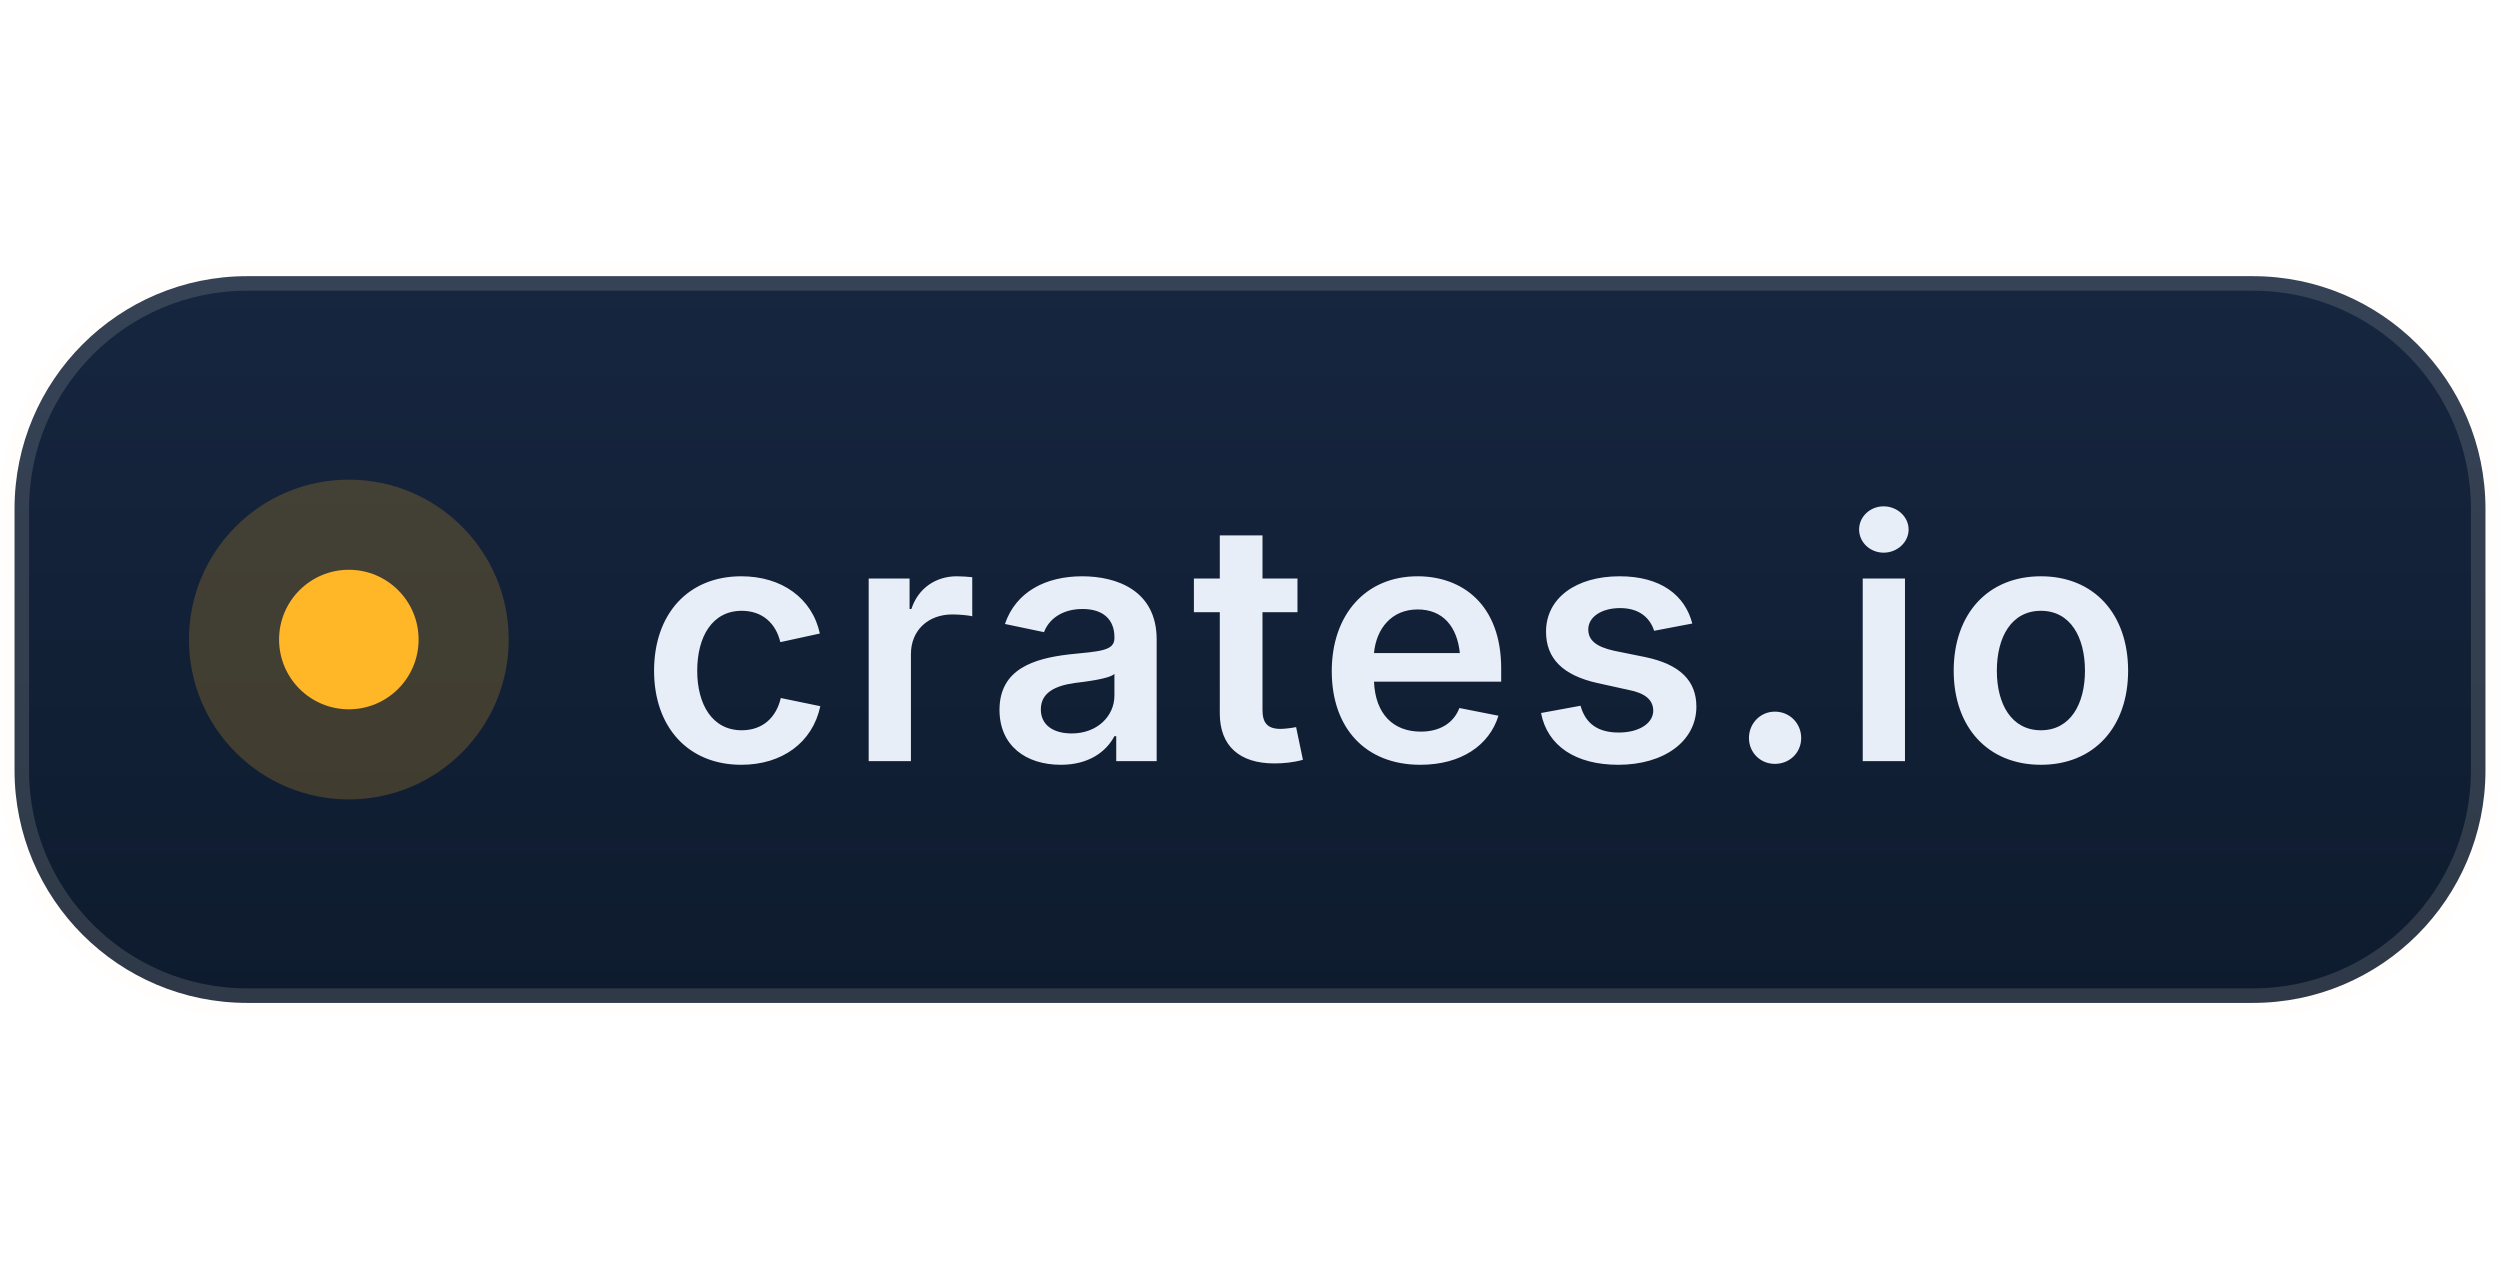
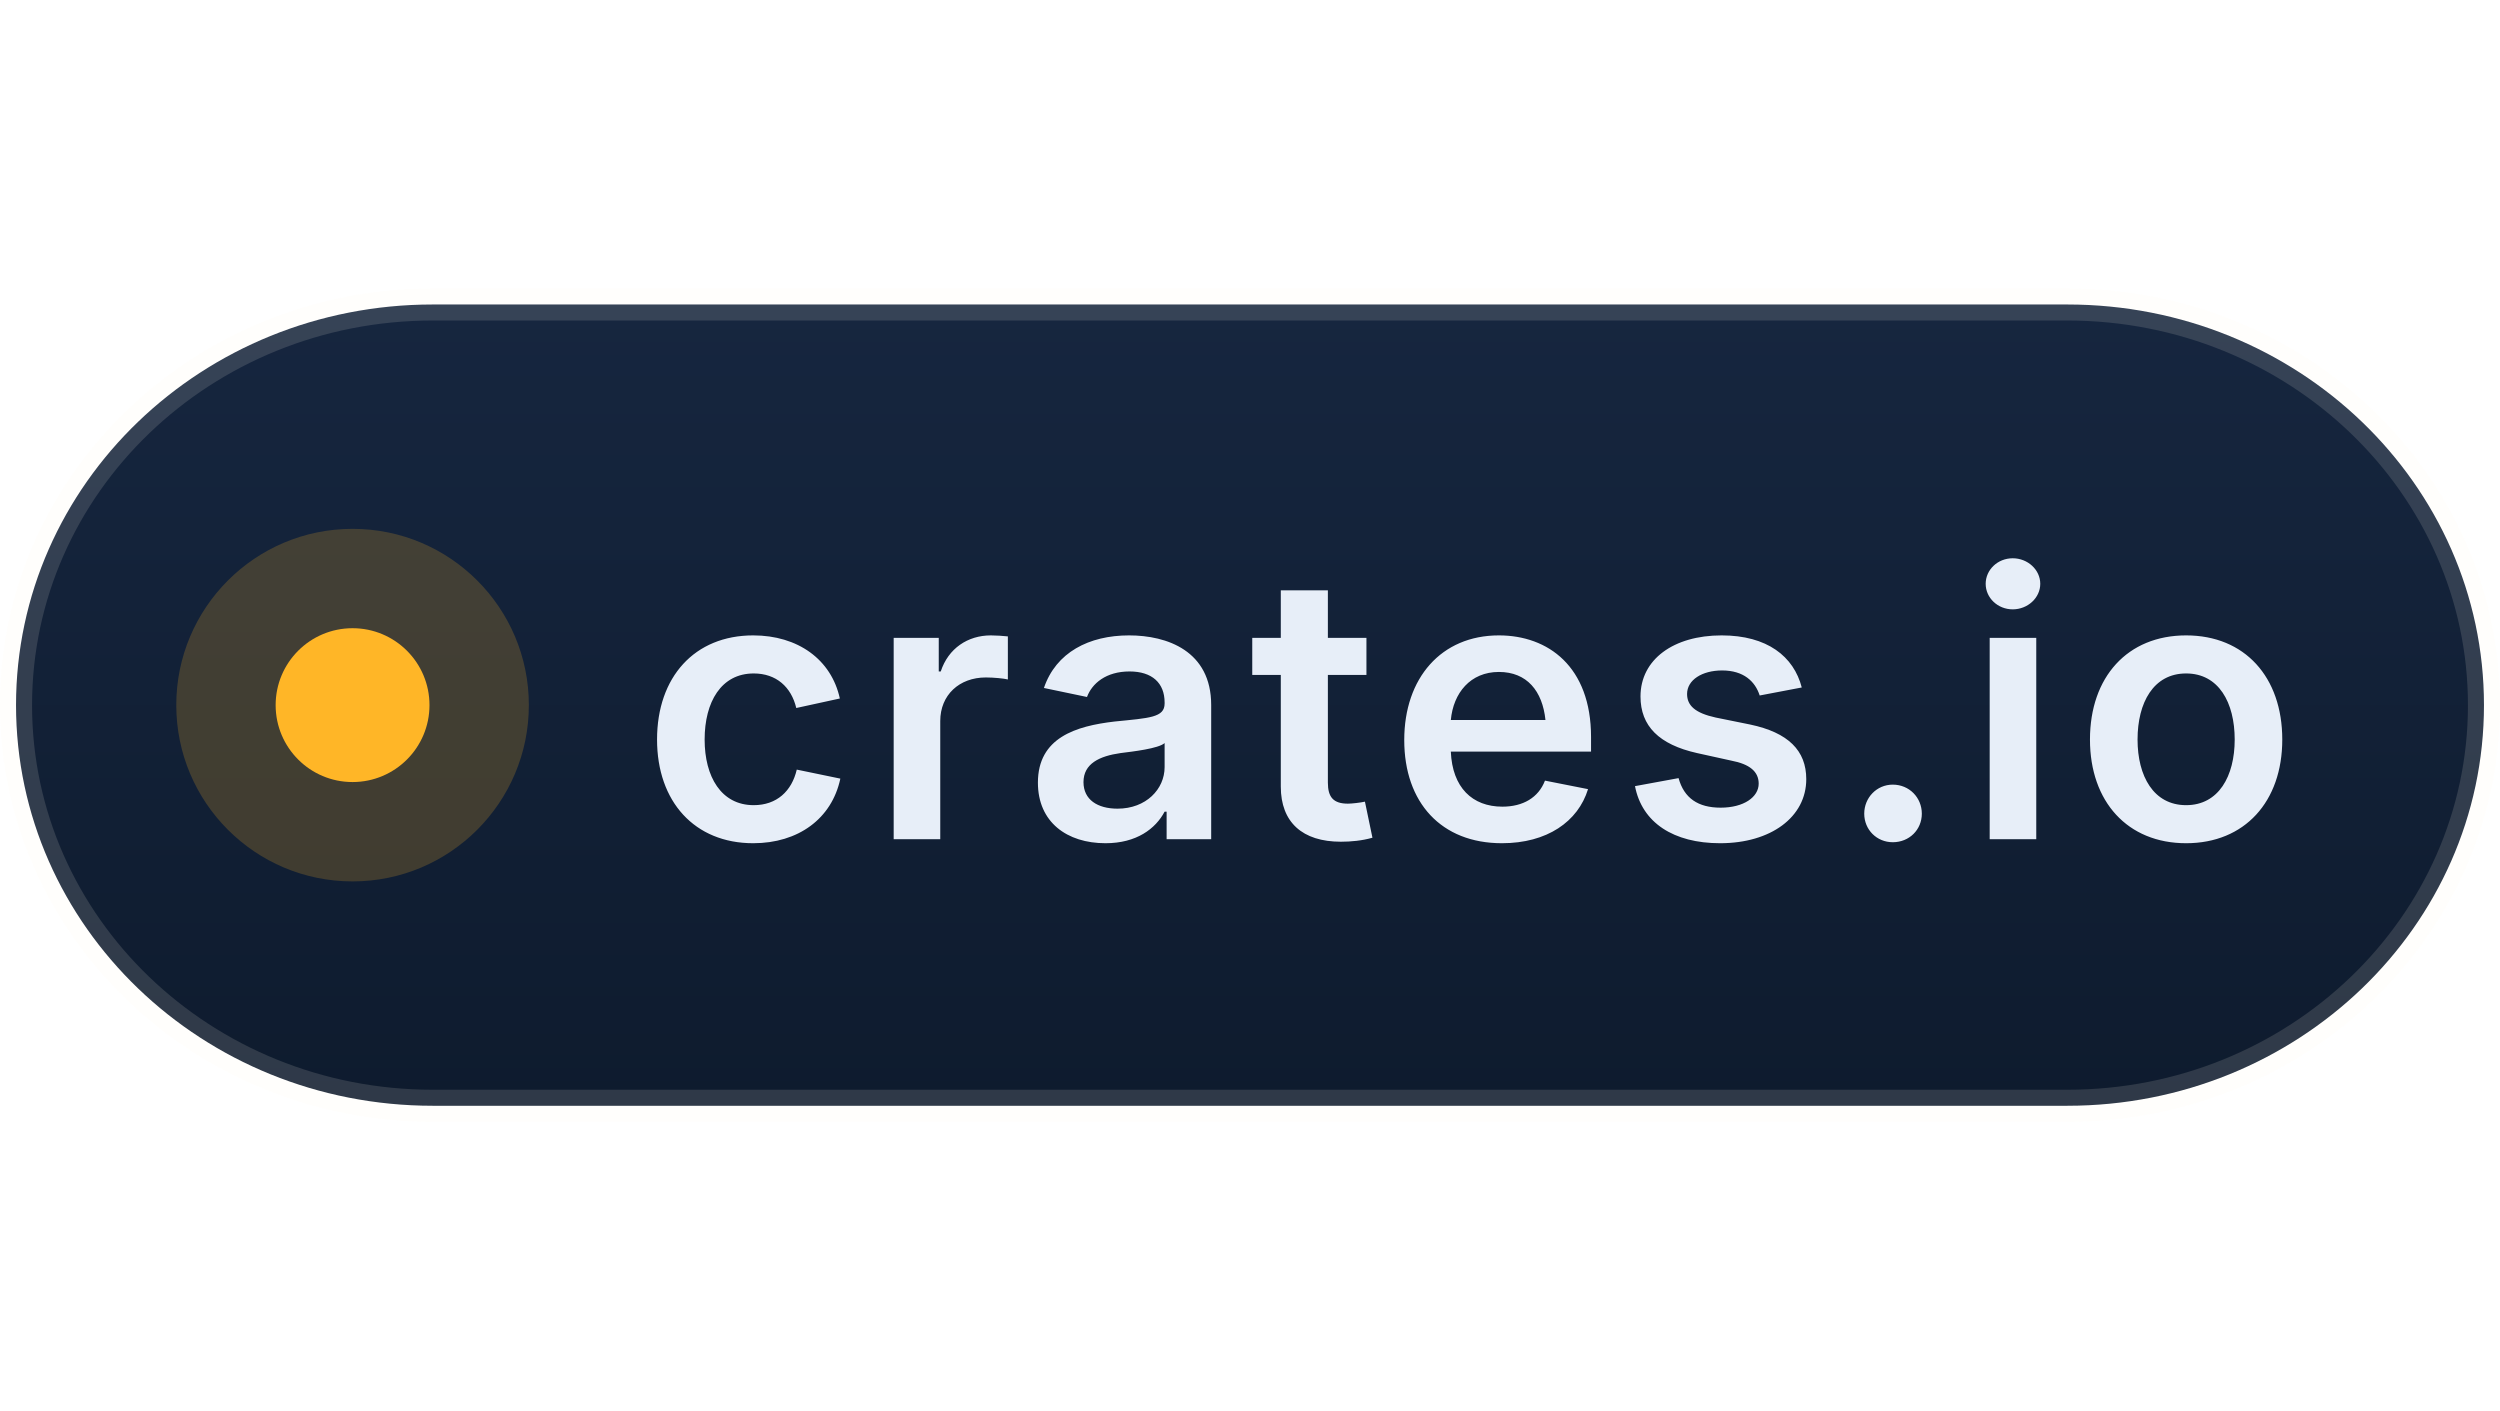
- <svg xmlns="http://www.w3.org/2000/svg" width="86" height="44" viewBox="0 0 86 44" role="img" aria-label="crates.io">
+ <svg xmlns="http://www.w3.org/2000/svg" width="78" height="44" viewBox="0 0 78 44" role="img" aria-label="crates.io">
  <defs>
    <linearGradient id="face" x1="0" y1="0" x2="0" y2="1">
      <stop offset="0" stop-color="#16263f" />
      <stop offset="1" stop-color="#0e1b2e" />
    </linearGradient>
  </defs>
-   <rect x="0.5" y="9.5" width="85" height="25" rx="8" fill="url(#face)" stroke="rgba(251, 243, 228, 0.14)" stroke-width="1" />
-   <circle cx="12" cy="22" r="5.5" fill="rgba(255, 182, 39, 0.2)" />
-   <circle cx="12" cy="22" r="2.4" fill="#ffb627" />
-   <text x="22" y="22" dominant-baseline="central" font-family="Segoe UI, Inter, -apple-system, BlinkMacSystemFont, Helvetica, Arial, sans-serif" font-size="11.5" font-weight="600" letter-spacing="0.4" fill="#e7eef8">crates.io</text>
+   <rect x="0.5" y="9.5" width="77" height="25" rx="13" fill="url(#face)" stroke="rgba(251, 243, 228, 0.14)" stroke-width="1" />
+   <circle cx="11" cy="22" r="5.5" fill="rgba(255, 182, 39, 0.2)" />
+   <circle cx="11" cy="22" r="2.4" fill="#ffb627" />
+   <text x="20" y="22" dominant-baseline="central" font-family="Segoe UI, Inter, -apple-system, BlinkMacSystemFont, Helvetica, Arial, sans-serif" font-size="11.5" font-weight="600" letter-spacing="0.4" fill="#e7eef8">crates.io</text>
</svg>
